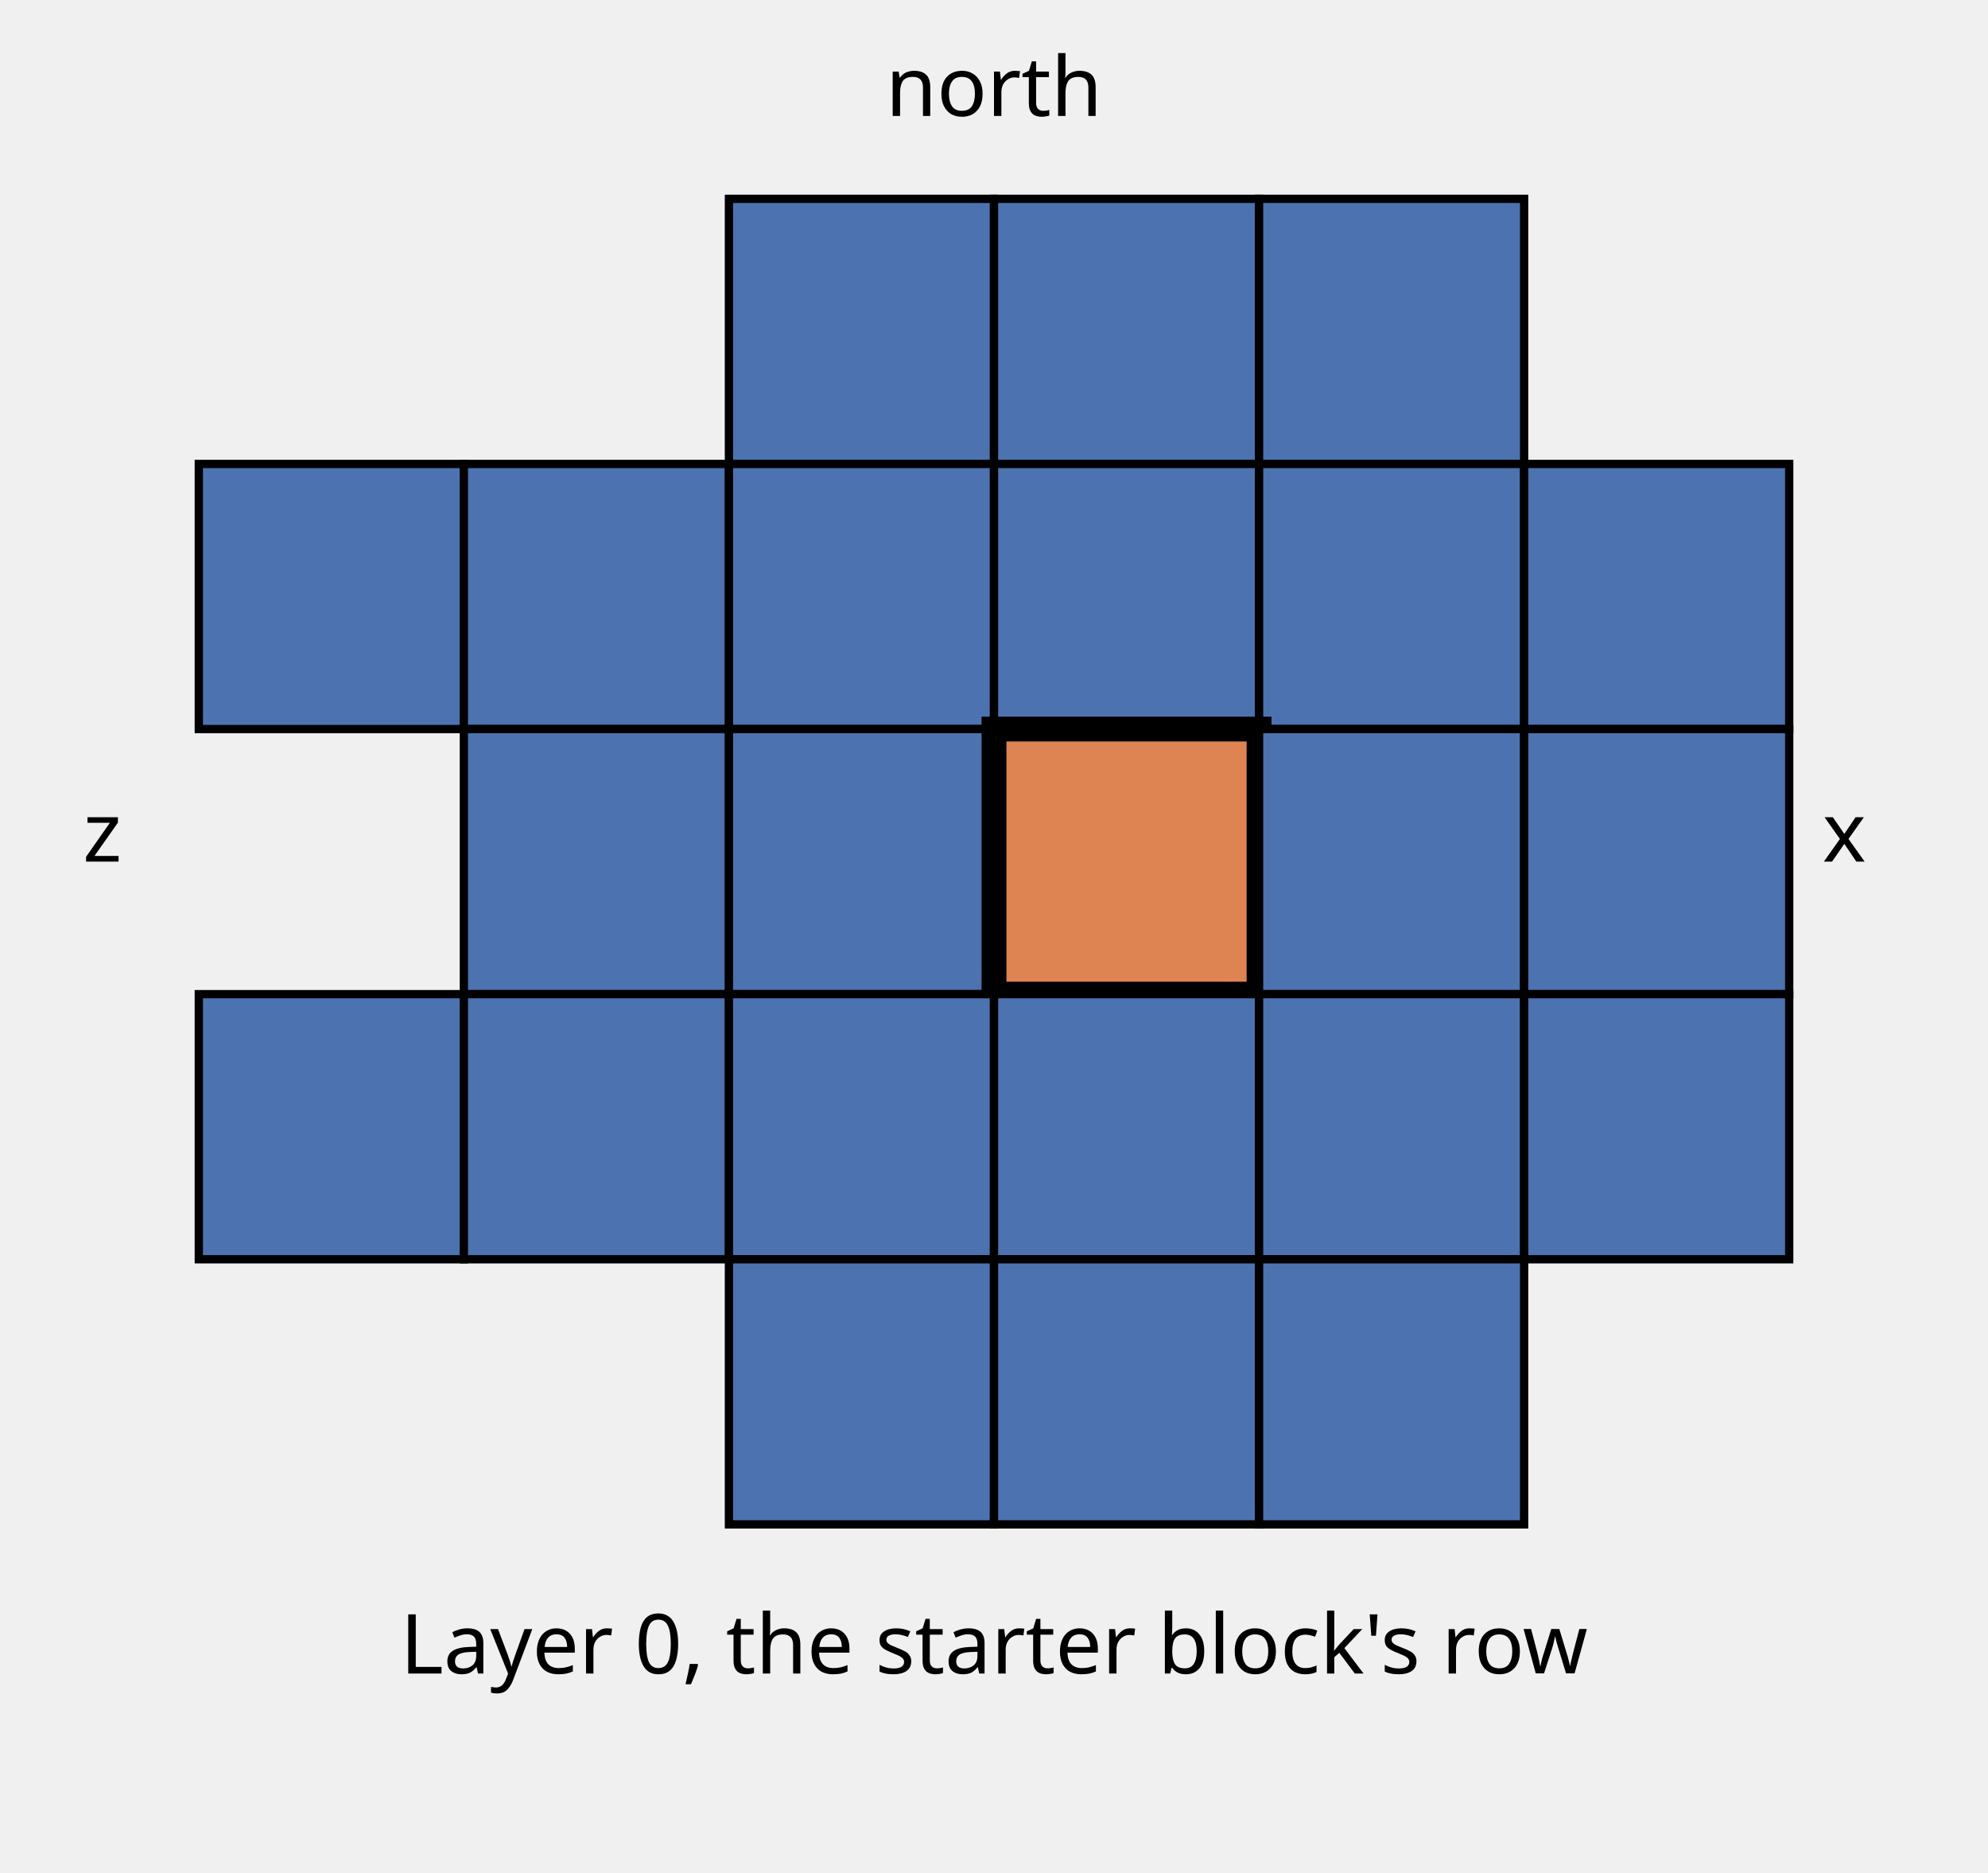
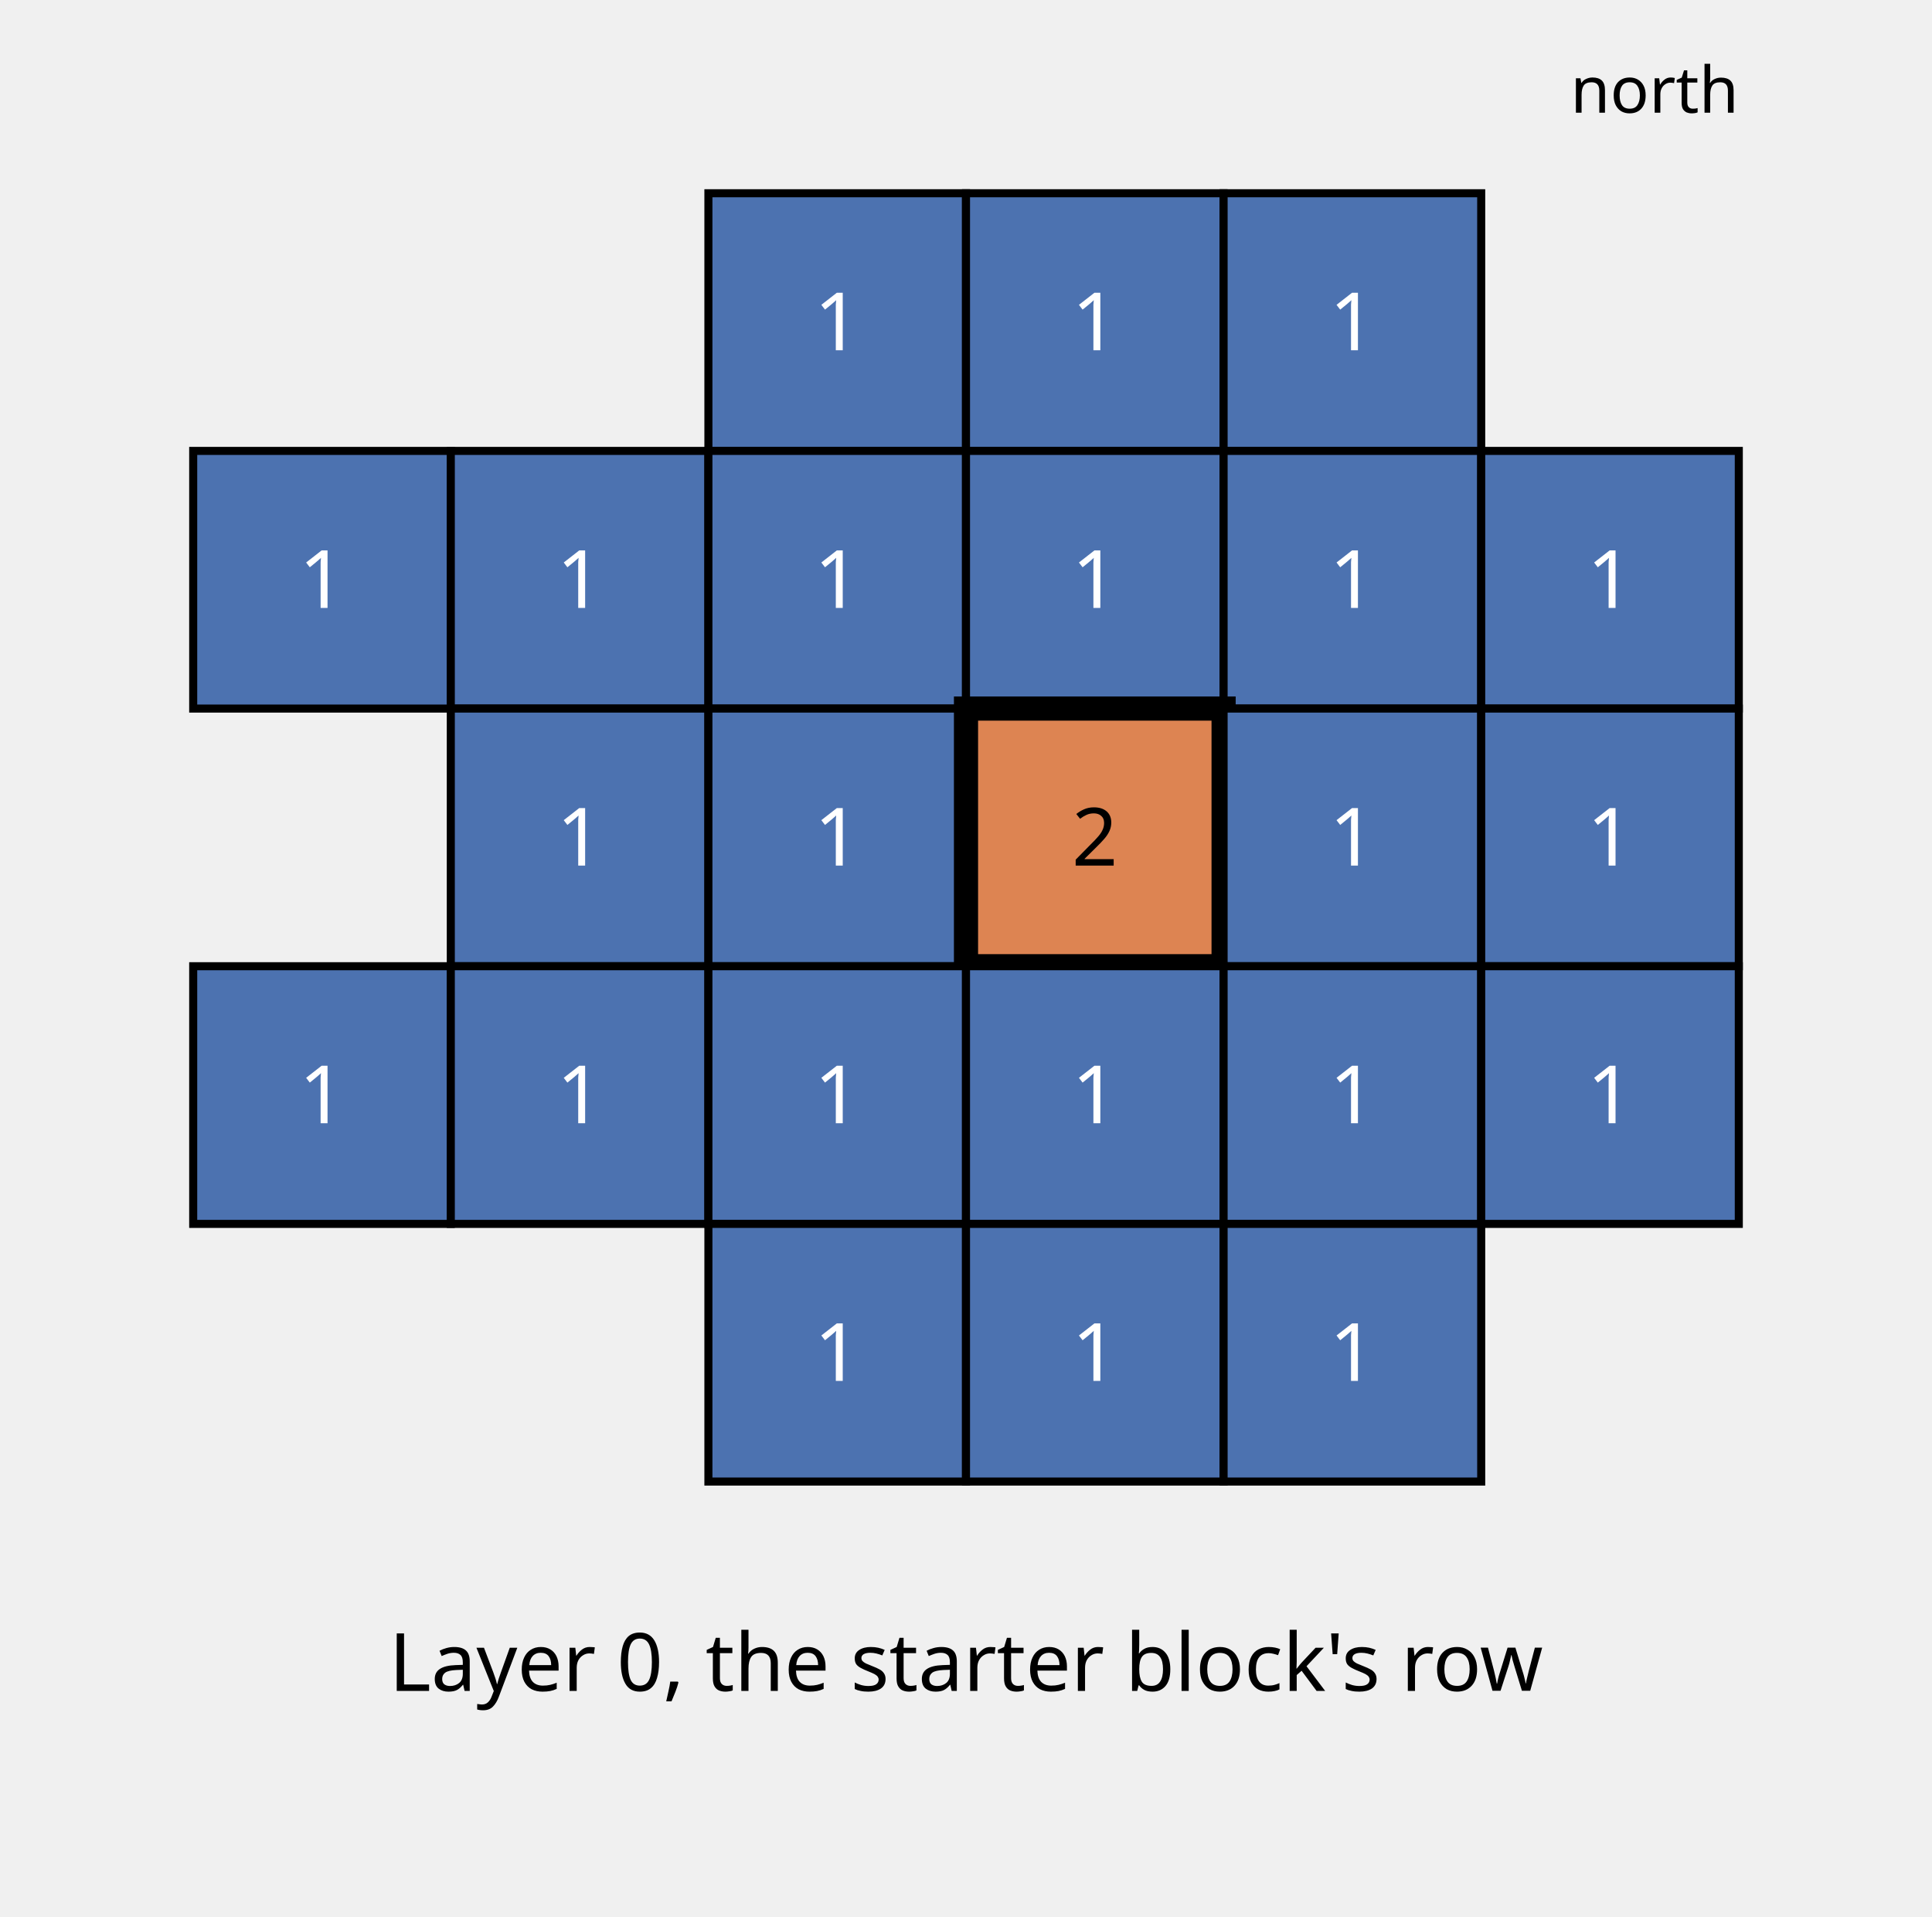
- <svg xmlns="http://www.w3.org/2000/svg" width="240" height="226" font-family="sans-serif" font-size="10" style="background-color:#f0f0ec">
+ <svg xmlns="http://www.w3.org/2000/svg" width="240" height="238" font-family="sans-serif" font-size="10" style="background-color:#f0f0ec">
  <defs>
    <marker id="arrow" markerWidth="6" markerHeight="6" refX="3" refY="3" orient="auto">
      <path d="M0,0 L6,3 L0,6 z" fill="red" />
    </marker>
+     <pattern id="hatch" width="6" height="6" patternUnits="userSpaceOnUse" patternTransform="rotate(45)">
+       <line x1="0" y1="0" x2="0" y2="6" stroke="#999999" stroke-width="1" />
+     </pattern>
  </defs>
  <g transform="translate(24,24)">
    <rect class="cell" x="64" y="0" width="32" height="32" fill="#4C72B0" stroke="black" stroke-width="1" />
+     <text class="number" x="80.0" y="19.5" text-anchor="middle" fill="white">1</text>
    <rect class="cell" x="96" y="0" width="32" height="32" fill="#4C72B0" stroke="black" stroke-width="1" />
+     <text class="number" x="112.0" y="19.5" text-anchor="middle" fill="white">1</text>
    <rect class="cell" x="128" y="0" width="32" height="32" fill="#4C72B0" stroke="black" stroke-width="1" />
+     <text class="number" x="144.0" y="19.5" text-anchor="middle" fill="white">1</text>
    <rect class="cell" x="0" y="32" width="32" height="32" fill="#4C72B0" stroke="black" stroke-width="1" />
+     <text class="number" x="16.0" y="51.5" text-anchor="middle" fill="white">1</text>
    <rect class="cell" x="32" y="32" width="32" height="32" fill="#4C72B0" stroke="black" stroke-width="1" />
+     <text class="number" x="48.0" y="51.5" text-anchor="middle" fill="white">1</text>
    <rect class="cell" x="64" y="32" width="32" height="32" fill="#4C72B0" stroke="black" stroke-width="1" />
+     <text class="number" x="80.0" y="51.5" text-anchor="middle" fill="white">1</text>
    <rect class="cell" x="96" y="32" width="32" height="32" fill="#4C72B0" stroke="black" stroke-width="1" />
+     <text class="number" x="112.0" y="51.5" text-anchor="middle" fill="white">1</text>
    <rect class="cell" x="128" y="32" width="32" height="32" fill="#4C72B0" stroke="black" stroke-width="1" />
+     <text class="number" x="144.0" y="51.5" text-anchor="middle" fill="white">1</text>
    <rect class="cell" x="160" y="32" width="32" height="32" fill="#4C72B0" stroke="black" stroke-width="1" />
+     <text class="number" x="176.0" y="51.5" text-anchor="middle" fill="white">1</text>
    <rect class="cell" x="32" y="64" width="32" height="32" fill="#4C72B0" stroke="black" stroke-width="1" />
+     <text class="number" x="48.0" y="83.5" text-anchor="middle" fill="white">1</text>
    <rect class="cell" x="64" y="64" width="32" height="32" fill="#4C72B0" stroke="black" stroke-width="1" />
+     <text class="number" x="80.0" y="83.5" text-anchor="middle" fill="white">1</text>
    <rect class="cell anchor" x="96" y="64" width="32" height="32" fill="#DD8452" stroke="black" stroke-width="3" />
+     <text class="number" x="112.0" y="83.5" text-anchor="middle" fill="black">2</text>
    <rect class="cell" x="128" y="64" width="32" height="32" fill="#4C72B0" stroke="black" stroke-width="1" />
+     <text class="number" x="144.0" y="83.5" text-anchor="middle" fill="white">1</text>
    <rect class="cell" x="160" y="64" width="32" height="32" fill="#4C72B0" stroke="black" stroke-width="1" />
+     <text class="number" x="176.0" y="83.5" text-anchor="middle" fill="white">1</text>
    <rect class="cell" x="0" y="96" width="32" height="32" fill="#4C72B0" stroke="black" stroke-width="1" />
+     <text class="number" x="16.0" y="115.5" text-anchor="middle" fill="white">1</text>
    <rect class="cell" x="32" y="96" width="32" height="32" fill="#4C72B0" stroke="black" stroke-width="1" />
+     <text class="number" x="48.0" y="115.5" text-anchor="middle" fill="white">1</text>
    <rect class="cell" x="64" y="96" width="32" height="32" fill="#4C72B0" stroke="black" stroke-width="1" />
+     <text class="number" x="80.0" y="115.5" text-anchor="middle" fill="white">1</text>
    <rect class="cell" x="96" y="96" width="32" height="32" fill="#4C72B0" stroke="black" stroke-width="1" />
+     <text class="number" x="112.0" y="115.5" text-anchor="middle" fill="white">1</text>
    <rect class="cell" x="128" y="96" width="32" height="32" fill="#4C72B0" stroke="black" stroke-width="1" />
+     <text class="number" x="144.0" y="115.5" text-anchor="middle" fill="white">1</text>
    <rect class="cell" x="160" y="96" width="32" height="32" fill="#4C72B0" stroke="black" stroke-width="1" />
+     <text class="number" x="176.0" y="115.5" text-anchor="middle" fill="white">1</text>
    <rect class="cell" x="64" y="128" width="32" height="32" fill="#4C72B0" stroke="black" stroke-width="1" />
+     <text class="number" x="80.0" y="147.5" text-anchor="middle" fill="white">1</text>
    <rect class="cell" x="96" y="128" width="32" height="32" fill="#4C72B0" stroke="black" stroke-width="1" />
+     <text class="number" x="112.0" y="147.5" text-anchor="middle" fill="white">1</text>
    <rect class="cell" x="128" y="128" width="32" height="32" fill="#4C72B0" stroke="black" stroke-width="1" />
-     <text x="96.0" y="-10" text-anchor="middle">north</text>
-     <text x="196" y="80.0">x</text>
-     <text x="-14" y="80.0">z</text>
-     <text class="caption" x="96.0" y="178" text-anchor="middle">Layer 0, the starter block's row</text>
+     <text class="number" x="144.0" y="147.5" text-anchor="middle" fill="white">1</text>
+     <text class="edge" x="192.0" y="-10.0" text-anchor="end" font-size="8">north</text>
+     <text class="caption" x="96.0" y="186" text-anchor="middle">Layer 0, the starter block's row</text>
  </g>
</svg>
